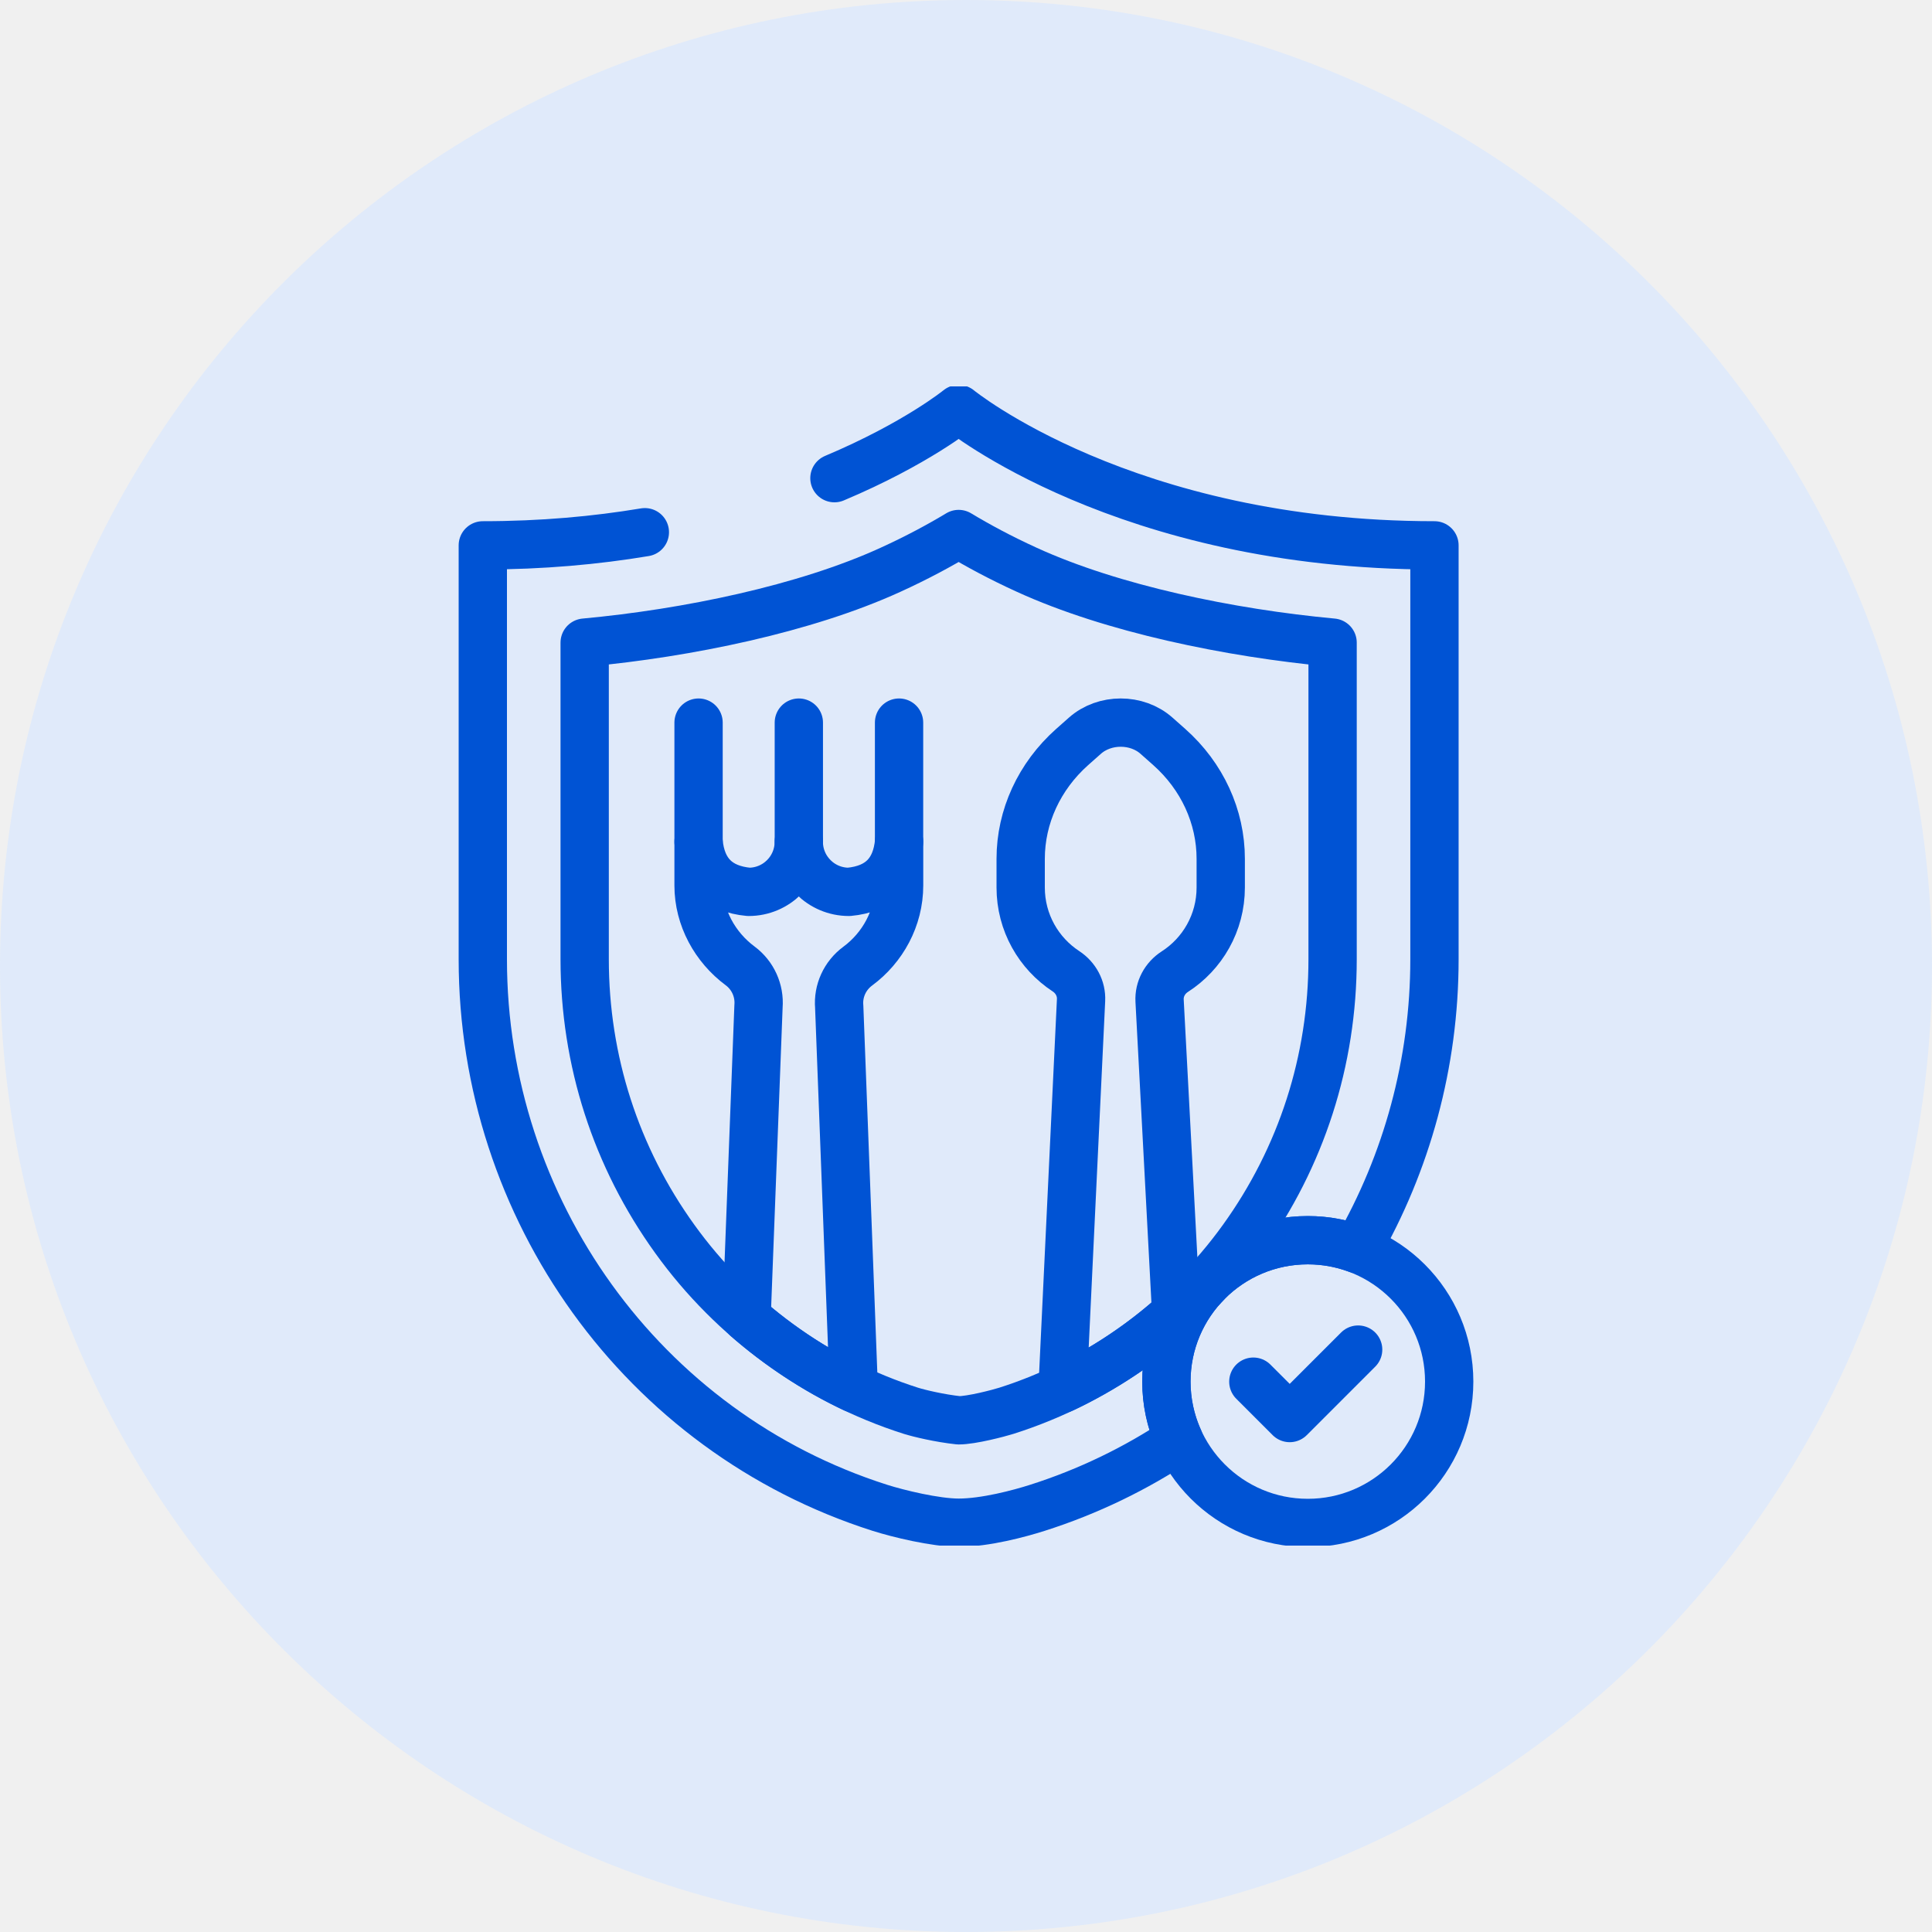
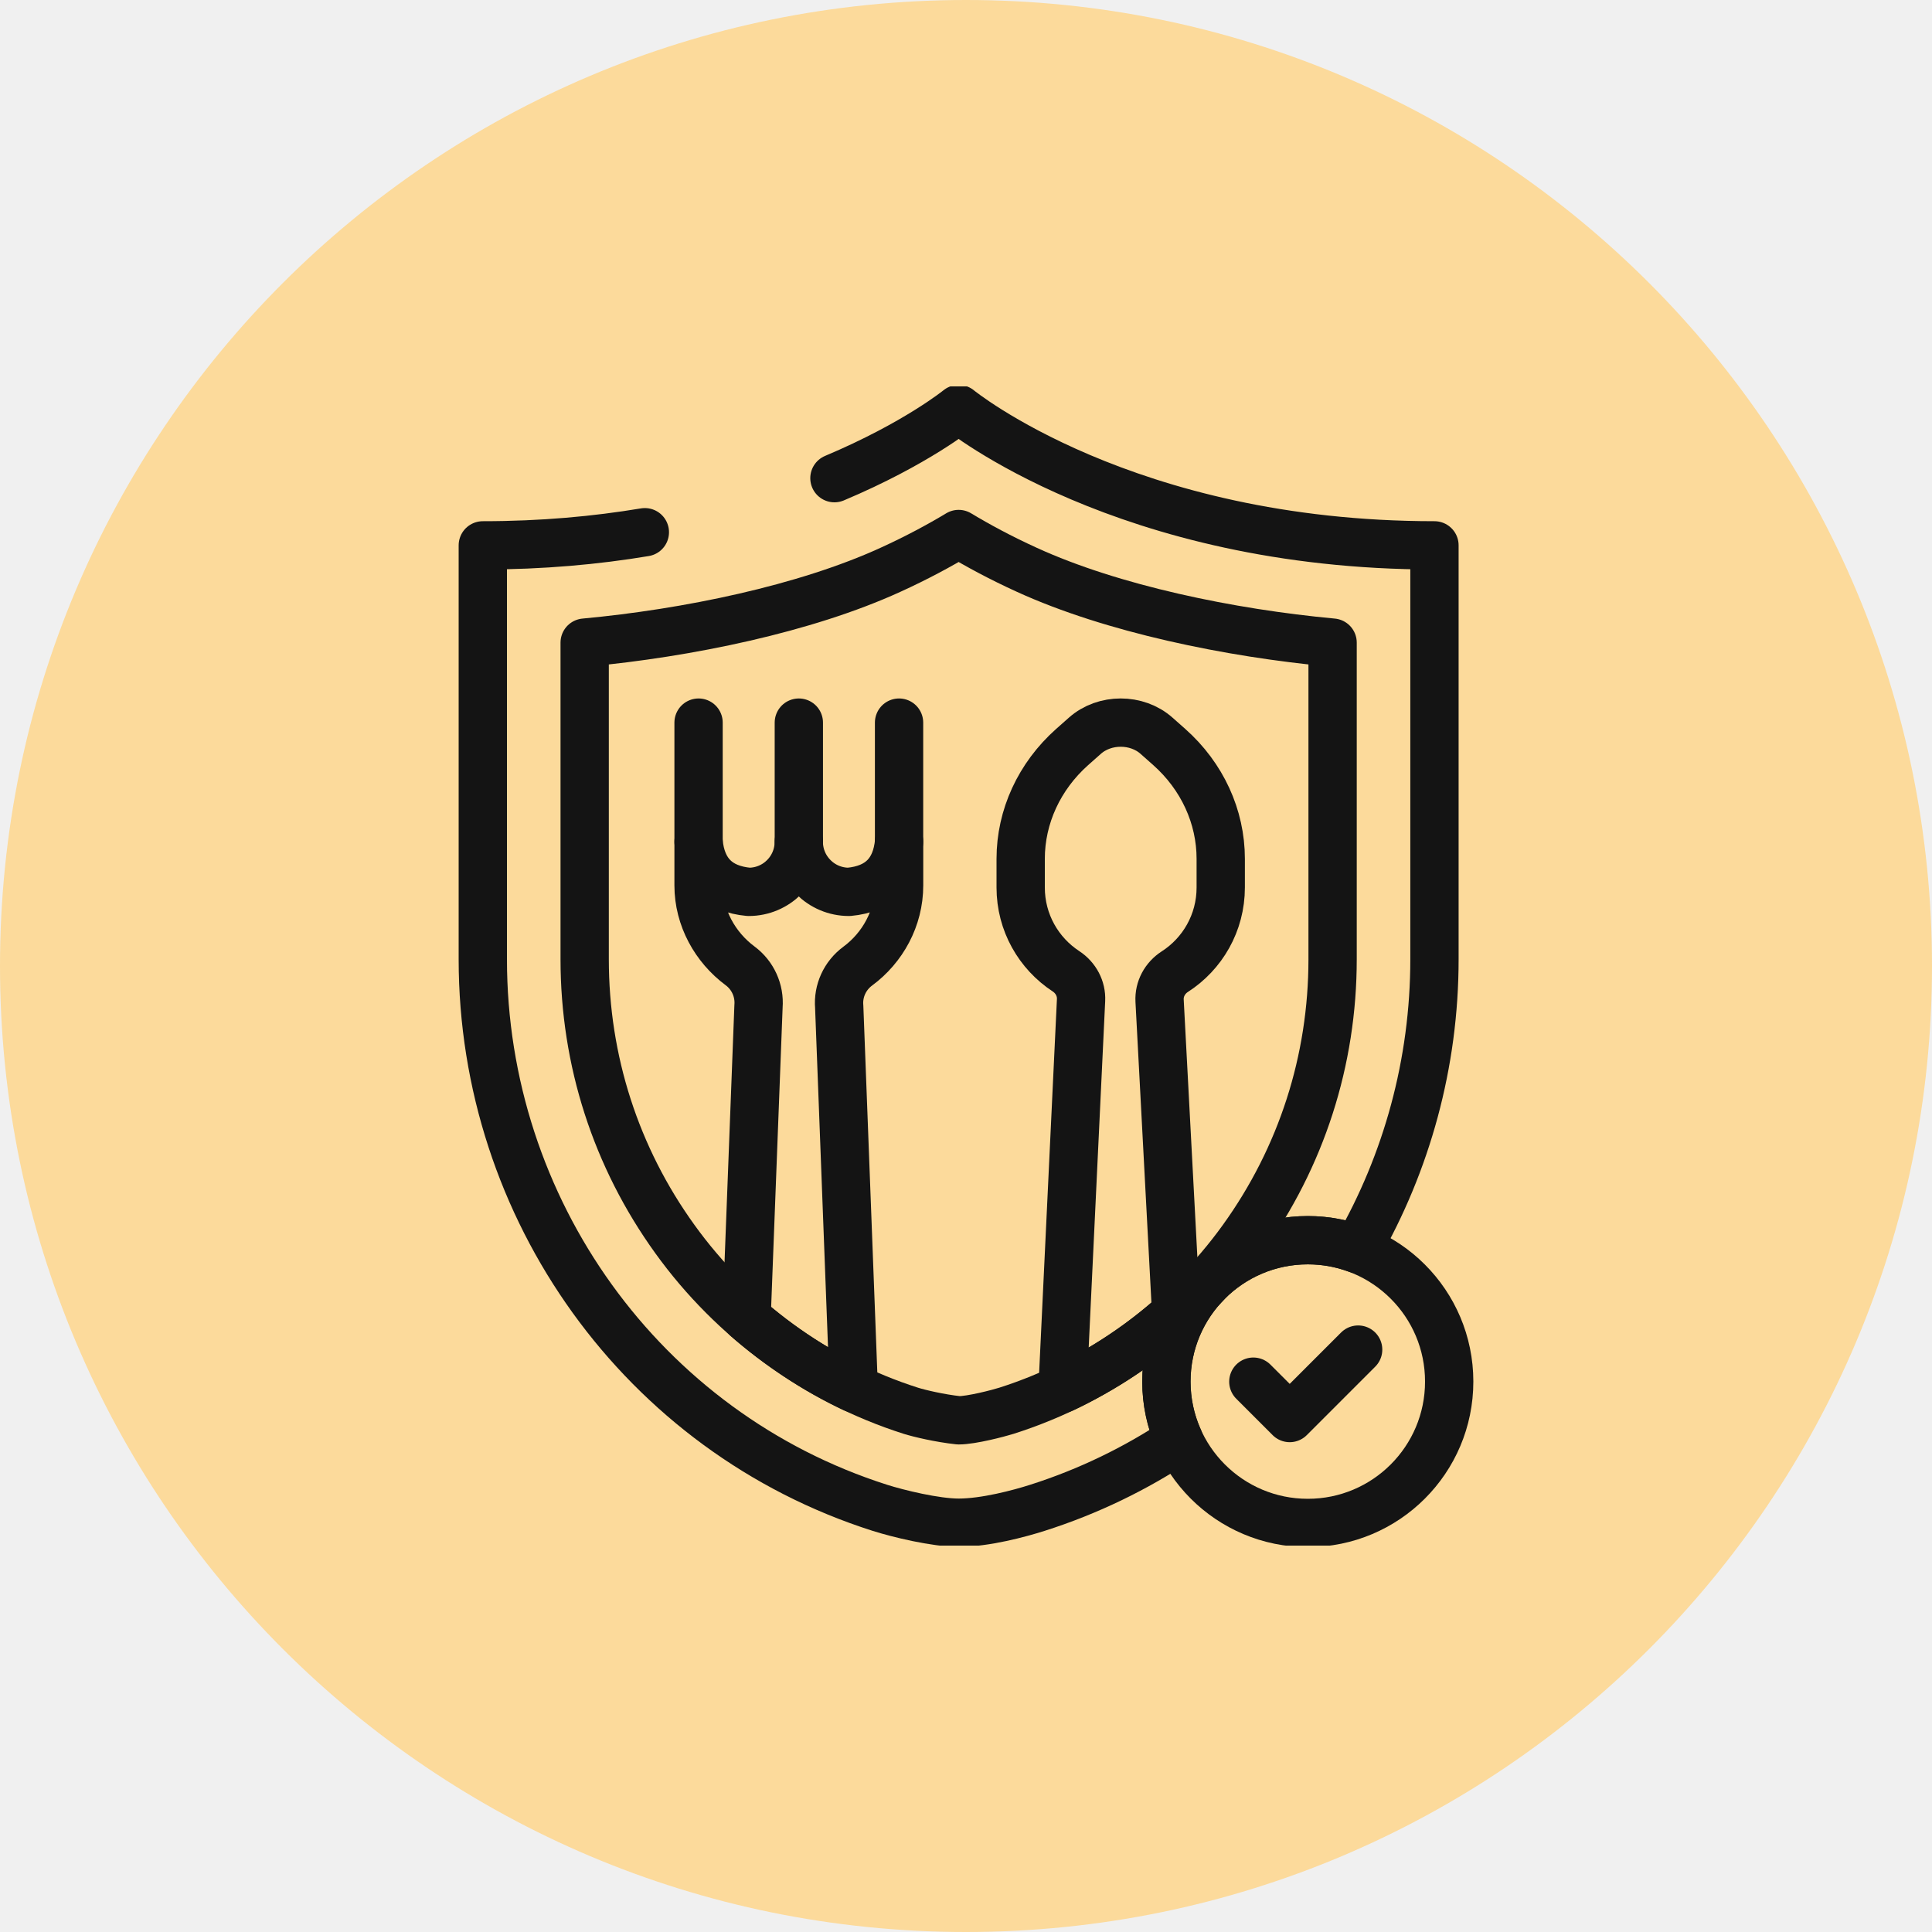
<svg xmlns="http://www.w3.org/2000/svg" width="40" height="40" viewBox="0 0 40 40" fill="none">
-   <circle cx="20" cy="20" r="20" fill="#E0EAFA" />
+   <circle cx="20" cy="20" r="20" fill="#fcda9b" />
  <mask id="mask0_1_500" style="mask-type:luminance" maskUnits="userSpaceOnUse" x="8" y="8" width="24" height="24">
    <path d="M8 8H32V32H8V8Z" fill="white" />
  </mask>
  <g mask="url(#mask0_1_500)">
-     <path d="M30.004 28.604C30.004 30.221 28.693 31.531 27.077 31.531C25.46 31.531 24.149 30.221 24.149 28.604C24.149 26.987 25.46 25.677 27.077 25.677C28.693 25.677 30.004 26.987 30.004 28.604Z" stroke="#0053D4" stroke-miterlimit="10" stroke-linecap="round" stroke-linejoin="round" />
-     <path d="M25.949 28.606L26.702 29.359L28.119 27.942" stroke="#0053D4" stroke-miterlimit="10" stroke-linecap="round" stroke-linejoin="round" />
-     <path d="M13.351 11.019C12.344 11.187 11.225 11.291 9.996 11.291V19.86C9.996 25.024 13.297 29.651 18.218 31.218C18.592 31.337 19.367 31.526 19.848 31.526C20.398 31.526 21.104 31.337 21.477 31.218C22.535 30.881 23.517 30.403 24.408 29.809C24.242 29.442 24.149 29.034 24.149 28.604C24.149 26.987 25.46 25.677 27.076 25.677C27.435 25.677 27.78 25.741 28.098 25.86C29.124 24.076 29.699 22.015 29.699 19.86V11.291C23.294 11.291 19.848 8.469 19.848 8.469C19.848 8.469 18.969 9.187 17.276 9.9" stroke="#0053D4" stroke-miterlimit="10" stroke-linecap="round" stroke-linejoin="round" />
-     <path d="M27.59 13.305V19.86C27.59 21.956 26.944 23.96 25.723 25.654C24.524 27.319 22.794 28.586 20.838 29.208C20.666 29.262 20.114 29.406 19.848 29.406C19.451 29.363 19.029 29.262 18.857 29.208C16.901 28.585 15.172 27.32 13.973 25.654C12.751 23.96 12.105 21.956 12.105 19.86V13.305C14.24 13.107 16.673 12.603 18.434 11.798C18.987 11.546 19.457 11.291 19.848 11.056C20.238 11.291 20.708 11.546 21.261 11.798C23.023 12.603 25.455 13.107 27.59 13.305Z" stroke="#0053D4" stroke-miterlimit="10" stroke-linecap="round" stroke-linejoin="round" />
-     <path d="M14.463 14.961V17.427" stroke="#0053D4" stroke-miterlimit="10" stroke-linecap="round" stroke-linejoin="round" />
-     <path d="M18.614 14.961V17.427" stroke="#0053D4" stroke-miterlimit="10" stroke-linecap="round" stroke-linejoin="round" />
-     <path d="M16.539 14.961L16.539 17.427" stroke="#0053D4" stroke-miterlimit="10" stroke-linecap="round" stroke-linejoin="round" />
-     <path d="M18.615 17.427V18.332C18.615 19.01 18.274 19.622 17.758 20.003C17.494 20.198 17.347 20.515 17.375 20.843L17.676 28.742C16.879 28.367 16.122 27.863 15.457 27.284L15.704 20.835C15.73 20.509 15.586 20.192 15.323 19.997C14.807 19.614 14.463 19.002 14.463 18.332V17.427C14.522 18.06 14.868 18.406 15.501 18.465C16.074 18.465 16.538 18.001 16.538 17.427C16.538 18.001 17.003 18.465 17.576 18.465C18.209 18.406 18.555 18.06 18.615 17.427Z" stroke="#0053D4" stroke-miterlimit="10" stroke-linecap="round" stroke-linejoin="round" />
-     <path d="M25.274 17.781C25.274 16.908 24.89 16.072 24.209 15.467L23.945 15.233C23.537 14.87 22.869 14.87 22.461 15.233L22.197 15.467C21.517 16.072 21.132 16.908 21.132 17.781V18.375C21.132 19.101 21.505 19.739 22.07 20.109C22.272 20.242 22.394 20.466 22.382 20.707C22.301 22.418 21.999 28.752 21.999 28.752C22.841 28.356 23.648 27.821 24.351 27.184C24.351 27.184 24.087 22.22 24.008 20.718C23.995 20.476 24.118 20.25 24.322 20.118C24.895 19.75 25.274 19.107 25.274 18.375V17.781Z" stroke="#0053D4" stroke-miterlimit="10" stroke-linecap="round" stroke-linejoin="round" />
+     <path d="M30.004 28.604C30.004 30.221 28.693 31.531 27.077 31.531C25.46 31.531 24.149 30.221 24.149 28.604C24.149 26.987 25.46 25.677 27.077 25.677C28.693 25.677 30.004 26.987 30.004 28.604Z" stroke="#141414" stroke-miterlimit="10" stroke-linecap="round" stroke-linejoin="round" />
+     <path d="M25.949 28.606L26.702 29.359L28.119 27.942" stroke="#141414" stroke-miterlimit="10" stroke-linecap="round" stroke-linejoin="round" />
+     <path d="M13.351 11.019C12.344 11.187 11.225 11.291 9.996 11.291V19.86C9.996 25.024 13.297 29.651 18.218 31.218C18.592 31.337 19.367 31.526 19.848 31.526C20.398 31.526 21.104 31.337 21.477 31.218C22.535 30.881 23.517 30.403 24.408 29.809C24.242 29.442 24.149 29.034 24.149 28.604C24.149 26.987 25.46 25.677 27.076 25.677C27.435 25.677 27.78 25.741 28.098 25.86C29.124 24.076 29.699 22.015 29.699 19.86V11.291C23.294 11.291 19.848 8.469 19.848 8.469C19.848 8.469 18.969 9.187 17.276 9.9" stroke="#141414" stroke-miterlimit="10" stroke-linecap="round" stroke-linejoin="round" />
+     <path d="M27.59 13.305V19.86C27.59 21.956 26.944 23.96 25.723 25.654C24.524 27.319 22.794 28.586 20.838 29.208C20.666 29.262 20.114 29.406 19.848 29.406C19.451 29.363 19.029 29.262 18.857 29.208C16.901 28.585 15.172 27.32 13.973 25.654C12.751 23.96 12.105 21.956 12.105 19.86V13.305C14.24 13.107 16.673 12.603 18.434 11.798C18.987 11.546 19.457 11.291 19.848 11.056C20.238 11.291 20.708 11.546 21.261 11.798C23.023 12.603 25.455 13.107 27.59 13.305Z" stroke="#141414" stroke-miterlimit="10" stroke-linecap="round" stroke-linejoin="round" />
+     <path d="M14.463 14.961V17.427" stroke="#141414" stroke-miterlimit="10" stroke-linecap="round" stroke-linejoin="round" />
+     <path d="M18.614 14.961V17.427" stroke="#141414" stroke-miterlimit="10" stroke-linecap="round" stroke-linejoin="round" />
+     <path d="M16.539 14.961L16.539 17.427" stroke="#141414" stroke-miterlimit="10" stroke-linecap="round" stroke-linejoin="round" />
+     <path d="M18.615 17.427V18.332C18.615 19.01 18.274 19.622 17.758 20.003C17.494 20.198 17.347 20.515 17.375 20.843L17.676 28.742C16.879 28.367 16.122 27.863 15.457 27.284L15.704 20.835C15.73 20.509 15.586 20.192 15.323 19.997C14.807 19.614 14.463 19.002 14.463 18.332V17.427C14.522 18.06 14.868 18.406 15.501 18.465C16.074 18.465 16.538 18.001 16.538 17.427C16.538 18.001 17.003 18.465 17.576 18.465C18.209 18.406 18.555 18.06 18.615 17.427Z" stroke="#141414" stroke-miterlimit="10" stroke-linecap="round" stroke-linejoin="round" />
+     <path d="M25.274 17.781C25.274 16.908 24.89 16.072 24.209 15.467L23.945 15.233C23.537 14.87 22.869 14.87 22.461 15.233L22.197 15.467C21.517 16.072 21.132 16.908 21.132 17.781V18.375C21.132 19.101 21.505 19.739 22.07 20.109C22.272 20.242 22.394 20.466 22.382 20.707C22.301 22.418 21.999 28.752 21.999 28.752C22.841 28.356 23.648 27.821 24.351 27.184C24.351 27.184 24.087 22.22 24.008 20.718C23.995 20.476 24.118 20.25 24.322 20.118C24.895 19.75 25.274 19.107 25.274 18.375V17.781Z" stroke="#141414" stroke-miterlimit="10" stroke-linecap="round" stroke-linejoin="round" />
  </g>
</svg>
